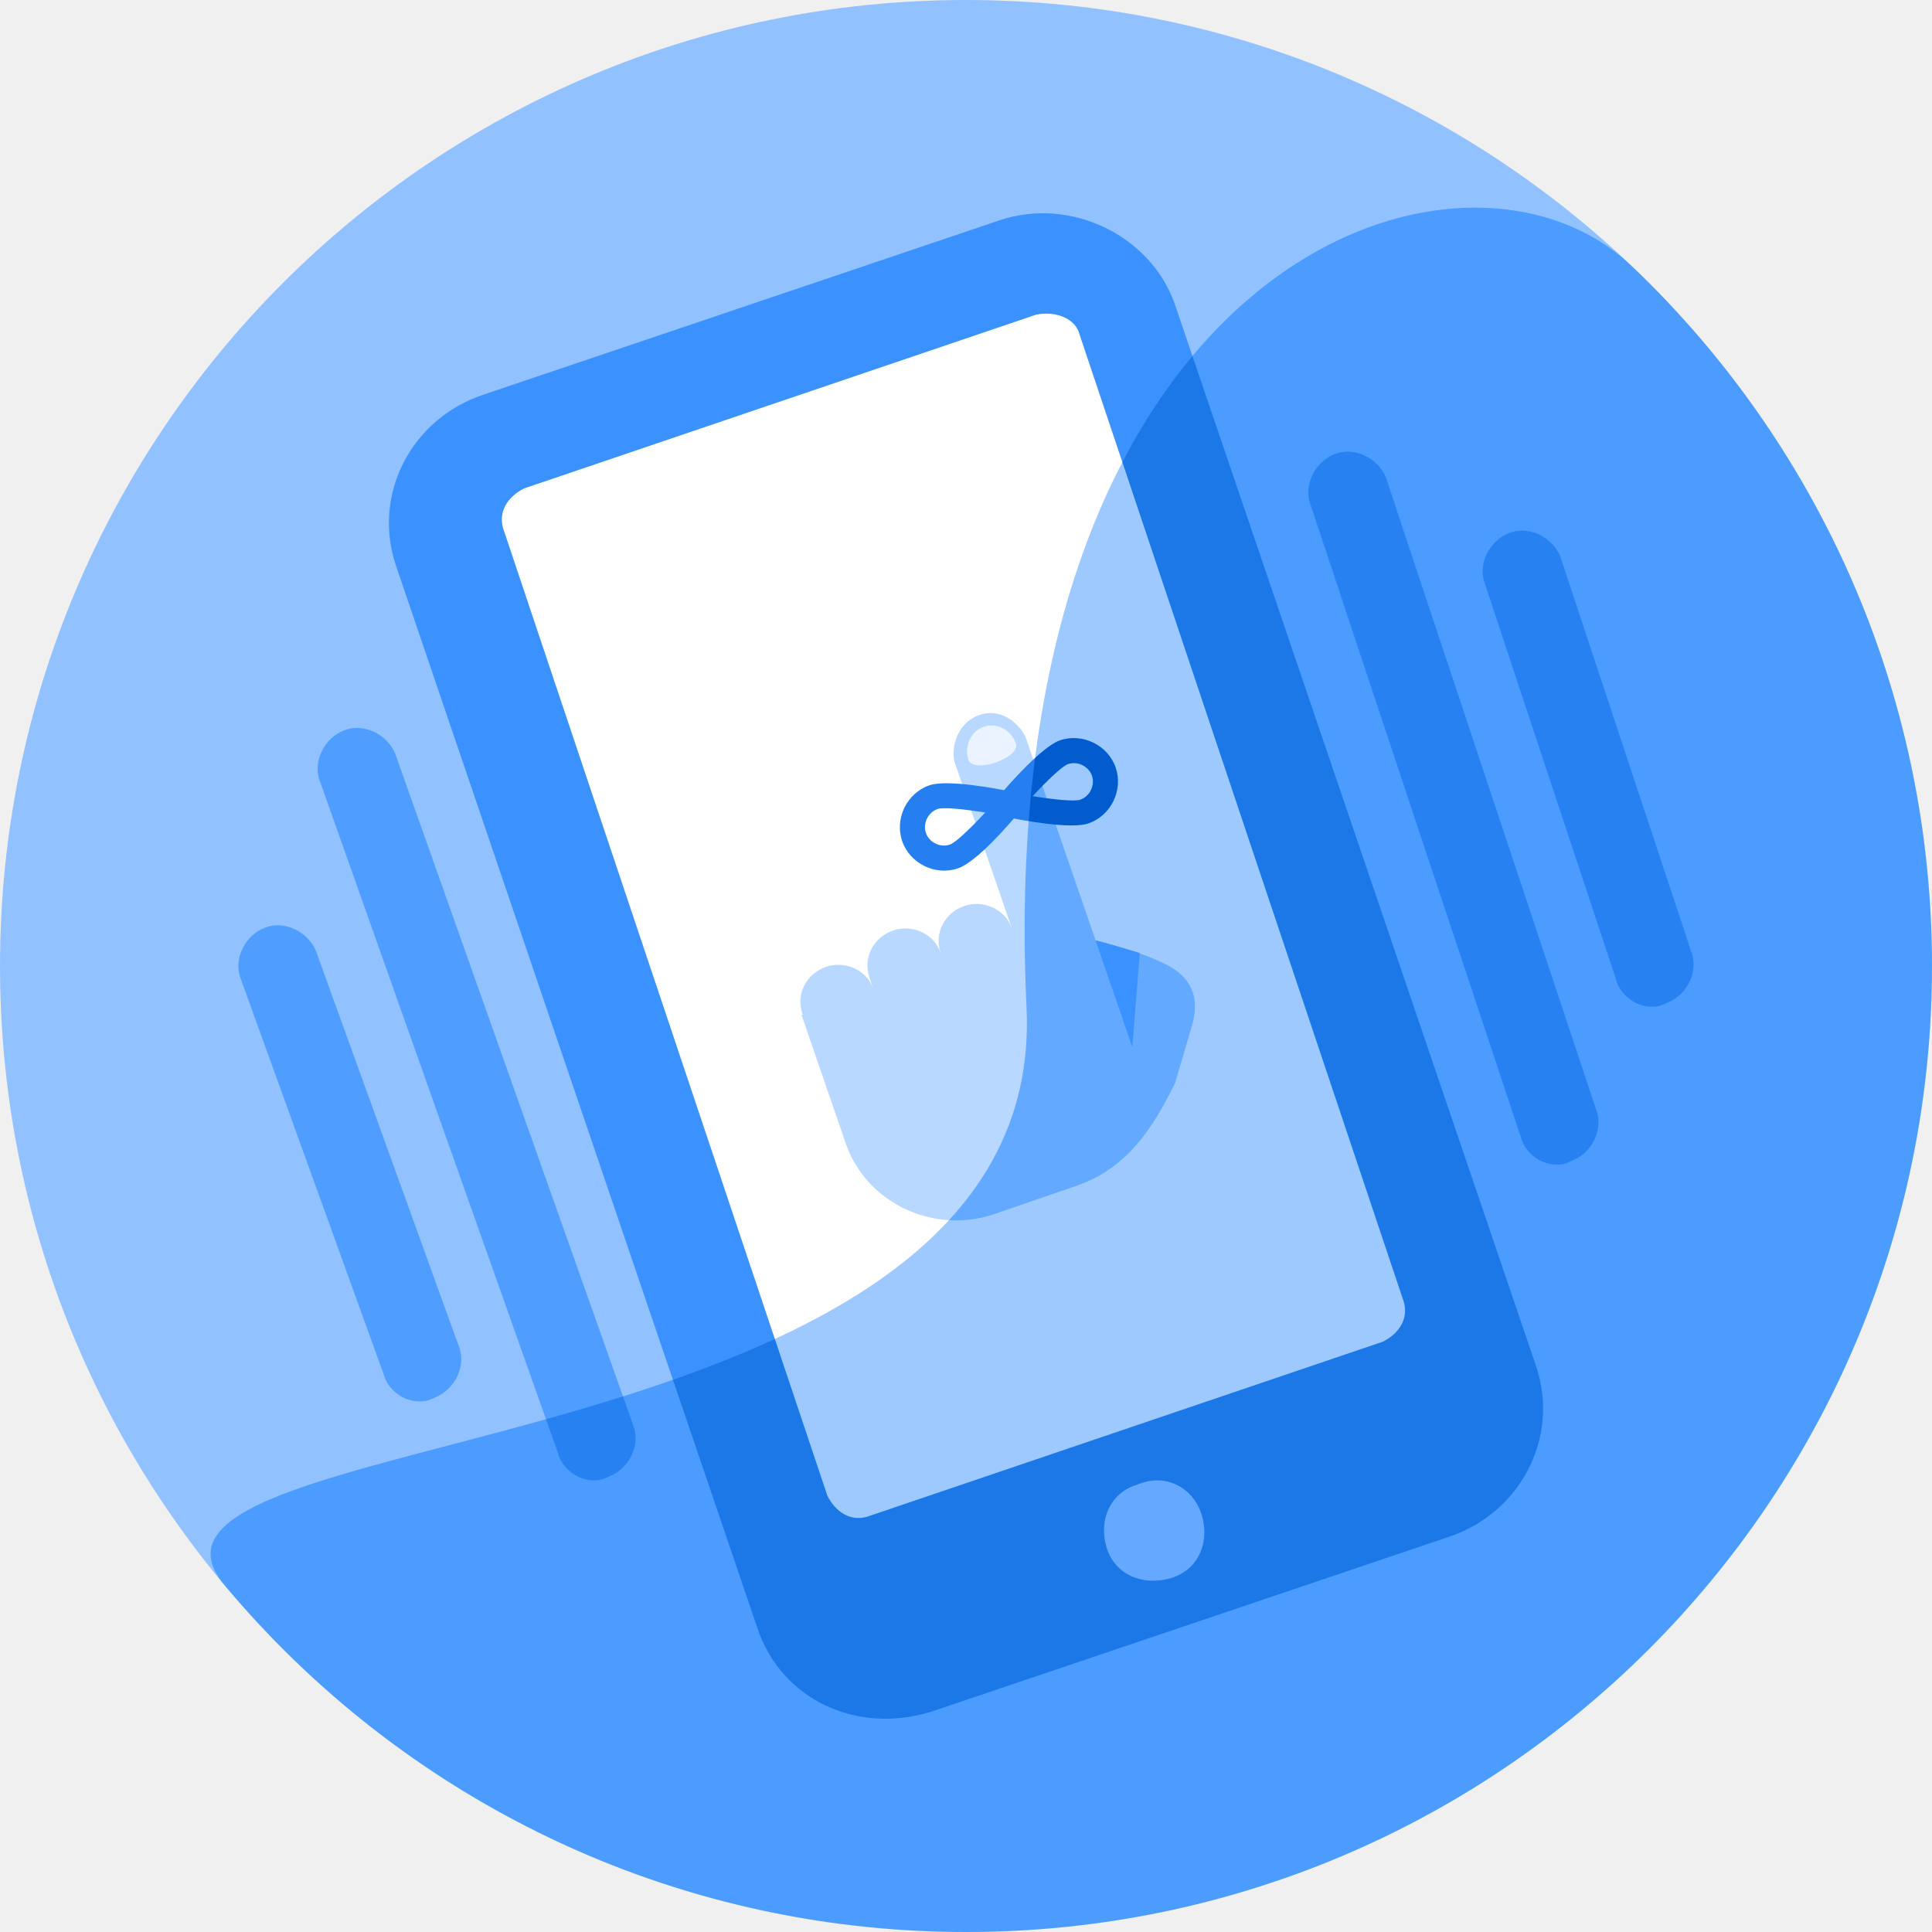
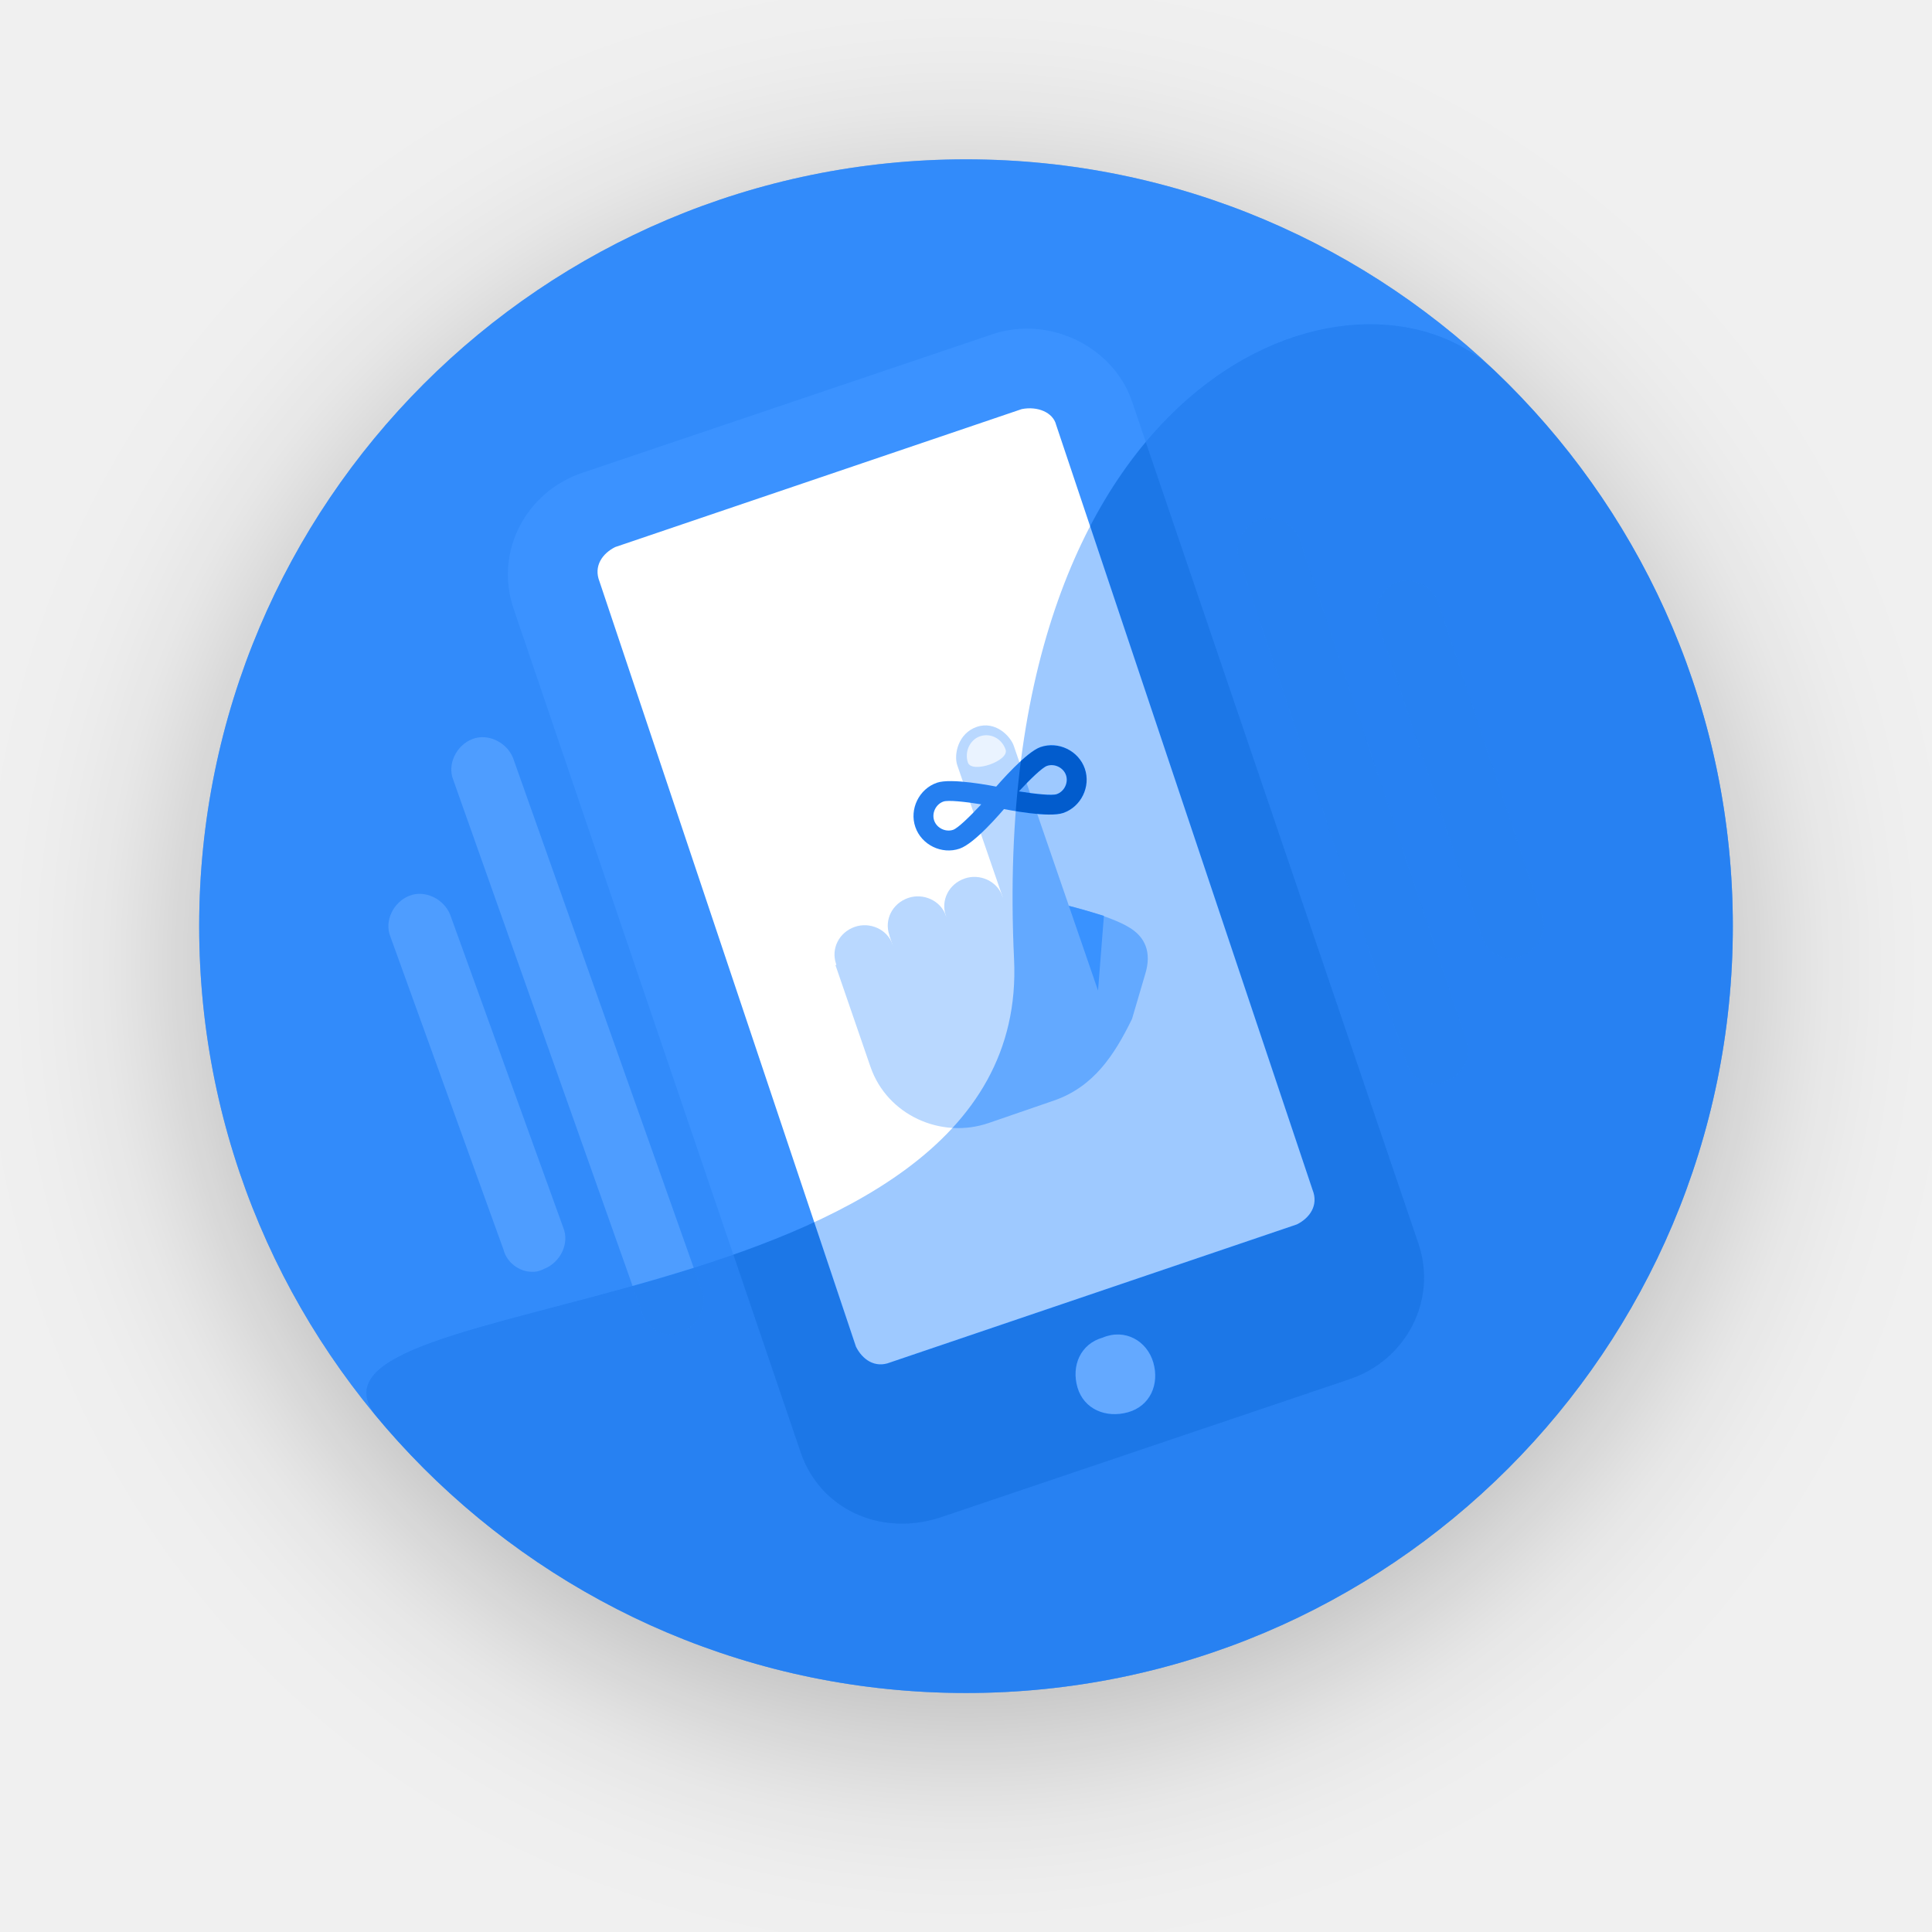
- <svg xmlns="http://www.w3.org/2000/svg" width="154" height="154" viewBox="0 0 154 154" fill="none">
-   <path fill-rule="evenodd" clip-rule="evenodd" d="M77 154C119.526 154 154 119.526 154 77C154 34.474 119.526 0 77 0C34.474 0 0 34.474 0 77C0 119.526 34.474 154 77 154Z" fill="#4A90E2" fill-opacity="0.496" />
-   <mask id="mask0" mask-type="alpha" maskUnits="userSpaceOnUse" x="0" y="0" width="154" height="154">
-     <path fill-rule="evenodd" clip-rule="evenodd" d="M77 154C119.526 154 154 119.526 154 77C154 34.474 119.526 0 77 0C34.474 0 0 34.474 0 77C0 119.526 34.474 154 77 154Z" fill="white" />
-   </mask>
-   <g mask="url(#mask0)">
-     <path d="M60.373 129.776L31.552 45.056C29.652 39.366 32.819 33.36 38.52 31.463L79.692 17.554C85.393 15.657 91.727 18.818 93.627 24.192L122.448 108.912C124.348 114.603 121.181 120.609 115.48 122.506L74.308 136.415C68.29 138.312 62.273 135.466 60.373 129.776Z" fill="#4A90E2" />
-     <path fill-rule="evenodd" clip-rule="evenodd" d="M124.063 92.83C122.799 92.83 121.536 91.886 121.22 90.627L104.48 40.287C103.848 38.714 104.796 36.826 106.375 36.197C107.954 35.568 109.849 36.512 110.481 38.085L127.222 88.425C127.853 89.998 126.906 91.886 125.326 92.515C124.695 92.83 124.379 92.83 124.063 92.83ZM44.467 115.798C44.782 117.056 46.046 118 47.309 118C47.625 118 47.941 118 48.573 117.685C50.152 117.056 51.1 115.168 50.468 113.595L31.516 60.109C30.885 58.536 28.989 57.592 27.41 58.221C25.831 58.85 24.883 60.738 25.515 62.311L44.467 115.798ZM30.569 109.505C30.885 110.764 32.148 111.707 33.411 111.707C33.727 111.707 34.043 111.707 34.675 111.393C36.254 110.764 37.202 108.876 36.57 107.303L25.199 75.84C24.567 74.267 22.672 73.323 21.093 73.952C19.514 74.582 18.566 76.469 19.198 78.042L30.569 109.505ZM128.801 78.042C129.117 79.301 130.38 80.245 131.644 80.245C131.959 80.245 132.275 80.245 132.907 79.93C134.486 79.301 135.434 77.413 134.802 75.84L124.379 44.377C123.747 42.804 121.852 41.86 120.273 42.49C118.693 43.119 117.746 45.007 118.377 46.58L128.801 78.042Z" fill="#42A5F5" />
-     <path d="M82.595 25.08L41.77 38.934C40.514 39.564 39.572 40.824 40.2 42.398L65.951 119.225C66.579 120.485 67.835 121.429 69.405 120.8L110.23 106.945C111.486 106.316 112.428 105.056 111.8 103.482L86.049 26.655C85.735 25.395 84.165 24.765 82.595 25.08Z" fill="white" />
-     <path d="M95.807 120.813C96.442 122.999 95.49 125.185 93.269 125.81C91.048 126.435 88.828 125.498 88.193 123.312C87.558 121.125 88.51 118.939 90.731 118.315C92.952 117.378 95.172 118.627 95.807 120.813Z" fill="#F8E71C" />
-     <path d="M69.659 78.926L69.334 77.981L80.68 74.074L76.122 60.837C75.764 59.797 76.185 57.642 78.076 56.991C79.967 56.34 81.469 57.938 81.795 58.883C82.121 59.829 87.33 74.957 87.33 74.957C87.33 74.957 91.482 75.96 93.359 77.111C94.95 78.044 95.692 79.587 94.987 81.839L93.672 86.311C91.874 89.997 89.786 93.148 85.815 94.516L79.291 96.762C74.469 98.423 69.068 95.946 67.408 91.124C67.408 91.124 65.845 86.585 63.892 80.912L69.659 78.926Z" fill="#FFCC80" />
-     <path d="M82.991 80.787C83.512 82.3 82.611 83.985 81.098 84.506C79.491 85.059 77.838 84.253 77.317 82.74L74.973 75.933C74.453 74.42 75.258 72.767 76.866 72.214C78.379 71.693 80.126 72.466 80.647 73.979L82.991 80.787Z" fill="#FFCC80" />
-     <path d="M77.317 82.74C77.838 84.253 76.937 85.938 75.424 86.459C73.817 87.013 72.165 86.207 71.644 84.694L69.3 77.886C68.779 76.373 69.585 74.721 71.192 74.168C72.705 73.647 74.452 74.42 74.973 75.933L77.317 82.74Z" fill="#FFCC80" />
-     <path d="M71.644 84.694C72.165 86.207 71.264 87.892 69.751 88.413C68.144 88.966 66.491 88.16 65.971 86.647L63.952 80.785C63.431 79.272 64.237 77.62 65.844 77.066C67.357 76.546 69.104 77.319 69.625 78.832L71.644 84.694Z" fill="#FFCC80" />
-     <path d="M80.975 59.271C80.585 58.136 79.441 57.578 78.401 57.936C77.361 58.294 76.835 59.533 77.194 60.573C77.584 61.708 81.366 60.405 80.975 59.271Z" fill="#FFEBEE" />
-     <path d="M90.258 83.467L87.328 74.957C87.328 74.957 89.072 75.414 90.848 75.966L90.258 83.467Z" fill="#F2A25A" />
-     <path fill-rule="evenodd" clip-rule="evenodd" d="M71.913 67.045C72.531 68.841 74.565 69.833 76.362 69.215C77.875 68.694 80.438 65.696 81.188 64.803L82.219 63.496L80.602 63.101C79.462 62.859 75.501 62.108 74.083 62.596C72.286 63.215 71.294 65.248 71.913 67.045ZM73.804 66.394C73.543 65.637 73.978 64.748 74.734 64.487C75.207 64.324 76.853 64.498 78.532 64.766C77.374 66.011 76.183 67.161 75.711 67.324C74.954 67.584 74.064 67.15 73.804 66.394Z" fill="#FF3D00" />
-     <path fill-rule="evenodd" clip-rule="evenodd" d="M80.243 65.129C81.383 65.37 85.344 66.122 86.762 65.633C88.559 65.015 89.55 62.981 88.932 61.185C88.313 59.388 86.28 58.396 84.483 59.015C83.065 59.503 80.407 62.534 79.656 63.427L78.626 64.733L80.243 65.129ZM86.111 63.742C85.638 63.905 83.992 63.732 82.313 63.464C83.471 62.219 84.662 61.069 85.134 60.906C85.891 60.645 86.781 61.079 87.041 61.836C87.301 62.592 86.867 63.482 86.111 63.742Z" fill="#FF3D00" />
+ <svg xmlns="http://www.w3.org/2000/svg" width="194" height="194" viewBox="0 0 194 194" fill="none">
+   <g filter="url(#filter0_d)">
+     <path fill-rule="evenodd" clip-rule="evenodd" d="M97 170C139.526 170 174 135.526 174 93C174 50.474 139.526 16 97 16C54.474 16 20 50.474 20 93C20 135.526 54.474 170 97 170Z" fill="#4A90E2" fill-opacity="0.496" />
+     <mask id="mask0" mask-type="alpha" maskUnits="userSpaceOnUse" x="20" y="16" width="154" height="154">
+       <path fill-rule="evenodd" clip-rule="evenodd" d="M97 170C139.526 170 174 135.526 174 93C174 50.474 139.526 16 97 16C54.474 16 20 50.474 20 93C20 135.526 54.474 170 97 170Z" fill="white" />
+     </mask>
+     <g mask="url(#mask0)">
+       <path d="M80.373 145.776L51.552 61.056C49.652 55.366 52.819 49.36 58.52 47.463L99.692 33.554C105.393 31.657 111.727 34.818 113.627 40.192L142.448 124.912C144.348 130.603 141.181 136.609 135.48 138.506L94.308 152.415C88.29 154.312 82.273 151.466 80.373 145.776Z" fill="#4A90E2" />
+       <path fill-rule="evenodd" clip-rule="evenodd" d="M144.063 108.83C142.799 108.83 141.536 107.886 141.22 106.627L124.48 56.287C123.848 54.714 124.796 52.826 126.375 52.197C127.954 51.568 129.849 52.512 130.481 54.085L147.222 104.425C147.853 105.998 146.906 107.886 145.326 108.515C144.695 108.83 144.379 108.83 144.063 108.83ZM64.467 131.798C64.782 133.056 66.046 134 67.309 134C67.625 134 67.941 134 68.573 133.685C70.152 133.056 71.1 131.168 70.468 129.595L51.516 76.109C50.885 74.536 48.989 73.592 47.41 74.221C45.831 74.85 44.883 76.738 45.515 78.311L64.467 131.798ZM50.569 125.505C50.885 126.764 52.148 127.707 53.411 127.707C53.727 127.707 54.043 127.707 54.675 127.393C56.254 126.764 57.202 124.876 56.57 123.303L45.199 91.84C44.568 90.267 42.672 89.323 41.093 89.952C39.514 90.582 38.566 92.469 39.198 94.042L50.569 125.505ZM148.801 94.042C149.117 95.301 150.38 96.245 151.644 96.245C151.959 96.245 152.275 96.245 152.907 95.93C154.486 95.301 155.434 93.413 154.802 91.84L144.379 60.377C143.747 58.804 141.852 57.86 140.273 58.49C138.693 59.119 137.746 61.007 138.377 62.58L148.801 94.042Z" fill="#42A5F5" />
+       <path d="M102.595 41.08L61.77 54.934C60.514 55.564 59.572 56.824 60.2 58.398L85.951 135.225C86.579 136.485 87.835 137.429 89.405 136.8L130.23 122.945C131.486 122.316 132.428 121.056 131.8 119.482L106.049 42.655C105.735 41.395 104.165 40.765 102.595 41.08Z" fill="white" />
+       <path d="M115.807 136.813C116.442 138.999 115.49 141.185 113.269 141.81C111.048 142.435 108.827 141.498 108.193 139.312C107.558 137.125 108.51 134.939 110.731 134.315C112.952 133.378 115.173 134.627 115.807 136.813Z" fill="#F8E71C" />
+       <path d="M89.659 94.926L89.334 93.981L100.68 90.074L96.122 76.837C95.764 75.797 96.185 73.642 98.076 72.991C99.967 72.34 101.469 73.938 101.795 74.883C102.121 75.829 107.33 90.957 107.33 90.957C107.33 90.957 111.482 91.96 113.359 93.111C114.95 94.044 115.692 95.587 114.987 97.839L113.672 102.311C111.874 105.997 109.786 109.148 105.815 110.516L99.291 112.762C94.469 114.423 89.068 111.946 87.408 107.124C87.408 107.124 85.845 102.585 83.891 96.912L89.659 94.926Z" fill="#FFCC80" />
+       <path d="M102.991 96.787C103.512 98.3 102.611 99.985 101.098 100.506C99.491 101.059 97.838 100.253 97.317 98.74L94.973 91.933C94.453 90.42 95.258 88.767 96.866 88.214C98.379 87.693 100.126 88.466 100.647 89.979L102.991 96.787Z" fill="#FFCC80" />
+       <path d="M97.317 98.74C97.838 100.253 96.937 101.938 95.424 102.459C93.817 103.013 92.165 102.207 91.644 100.694L89.3 93.886C88.779 92.373 89.585 90.721 91.192 90.168C92.705 89.647 94.452 90.42 94.973 91.933L97.317 98.74Z" fill="#FFCC80" />
+       <path d="M91.644 100.694C92.165 102.207 91.264 103.892 89.751 104.413C88.144 104.966 86.491 104.16 85.971 102.647L83.952 96.785C83.431 95.272 84.237 93.62 85.844 93.066C87.357 92.546 89.104 93.319 89.625 94.832L91.644 100.694Z" fill="#FFCC80" />
+       <path d="M100.976 75.271C100.585 74.136 99.441 73.578 98.401 73.936C97.361 74.294 96.835 75.533 97.194 76.573C97.584 77.708 101.366 76.405 100.976 75.271Z" fill="#FFEBEE" />
+       <path d="M110.258 99.467L107.328 90.957C107.328 90.957 109.072 91.414 110.848 91.966L110.258 99.467Z" fill="#F2A25A" />
+       <path fill-rule="evenodd" clip-rule="evenodd" d="M91.913 83.045C92.531 84.841 94.565 85.833 96.362 85.215C97.875 84.694 100.438 81.696 101.188 80.803L102.219 79.496L100.602 79.101C99.462 78.859 95.501 78.108 94.083 78.596C92.286 79.215 91.294 81.248 91.913 83.045ZM93.804 82.394C93.543 81.637 93.978 80.748 94.734 80.487C95.207 80.324 96.853 80.498 98.532 80.766C97.374 82.011 96.183 83.161 95.711 83.324C94.954 83.584 94.064 83.15 93.804 82.394Z" fill="#FF3D00" />
+       <path fill-rule="evenodd" clip-rule="evenodd" d="M100.243 81.129C101.383 81.37 105.344 82.122 106.762 81.633C108.559 81.015 109.551 78.981 108.932 77.185C108.313 75.388 106.28 74.396 104.483 75.015C103.065 75.503 100.407 78.534 99.656 79.427L98.626 80.733L100.243 81.129ZM106.111 79.742C105.638 79.905 103.992 79.732 102.313 79.464C103.471 78.219 104.662 77.069 105.134 76.906C105.891 76.645 106.78 77.079 107.041 77.836C107.301 78.592 106.867 79.482 106.111 79.742Z" fill="#FF3D00" />
+     </g>
+     <g style="mix-blend-mode:multiply">
+       <path fill-rule="evenodd" clip-rule="evenodd" d="M96.999 170C139.525 170 173.999 135.526 173.999 93C173.999 71.045 164.811 51.236 150.07 37.209C136.257 24.067 99.021 37.209 101.826 96.313C103.598 133.638 26.723 128.992 37.895 142.356C52.02 159.252 73.254 170 96.999 170Z" fill="#4A90E2" fill-opacity="0.496" />
+     </g>
+     <g style="mix-blend-mode:color">
+       <path fill-rule="evenodd" clip-rule="evenodd" d="M97 170C139.526 170 174 135.526 174 93C174 50.474 139.526 16 97 16C54.474 16 20 50.474 20 93C20 135.526 54.474 170 97 170Z" fill="#2B85F5" />
+     </g>
+     <mask id="mask1" mask-type="alpha" maskUnits="userSpaceOnUse" x="20" y="16" width="154" height="154">
+       <g style="mix-blend-mode:color">
+         <path fill-rule="evenodd" clip-rule="evenodd" d="M97 170C139.526 170 174 135.526 174 93C174 50.474 139.526 16 97 16C54.474 16 20 50.474 20 93C20 135.526 54.474 170 97 170Z" fill="white" />
+         <path fill-rule="evenodd" clip-rule="evenodd" d="M97 170C139.526 170 174 135.526 174 93C174 50.474 139.526 16 97 16C54.474 16 20 50.474 20 93C20 135.526 54.474 170 97 170Z" stroke="white" />
+       </g>
+     </mask>
+     <g mask="url(#mask1)">
+ </g>
  </g>
-   <g style="mix-blend-mode:multiply">
-     <path fill-rule="evenodd" clip-rule="evenodd" d="M76.999 154C119.525 154 153.999 119.526 153.999 77C153.999 55.045 144.811 35.236 130.07 21.209C116.257 8.067 79.021 21.209 81.826 80.313C83.598 117.638 6.723 112.992 17.895 126.356C32.02 143.252 53.255 154 76.999 154Z" fill="#4A90E2" fill-opacity="0.496" />
-   </g>
-   <g style="mix-blend-mode:color">
-     <path fill-rule="evenodd" clip-rule="evenodd" d="M77 154C119.526 154 154 119.526 154 77C154 34.474 119.526 0 77 0C34.474 0 0 34.474 0 77C0 119.526 34.474 154 77 154Z" fill="#2B85F5" />
-   </g>
-   <mask id="mask1" mask-type="alpha" maskUnits="userSpaceOnUse" x="0" y="0" width="154" height="154">
-     <g style="mix-blend-mode:color">
-       <path fill-rule="evenodd" clip-rule="evenodd" d="M77 154C119.526 154 154 119.526 154 77C154 34.474 119.526 0 77 0C34.474 0 0 34.474 0 77C0 119.526 34.474 154 77 154Z" fill="white" />
-       <path fill-rule="evenodd" clip-rule="evenodd" d="M77 154C119.526 154 154 119.526 154 77C154 34.474 119.526 0 77 0C34.474 0 0 34.474 0 77C0 119.526 34.474 154 77 154Z" stroke="white" />
-     </g>
-   </mask>
-   <g mask="url(#mask1)">
- </g>
+   <defs>
+     <filter id="filter0_d" x="0" y="0" width="194" height="194" filterUnits="userSpaceOnUse" color-interpolation-filters="sRGB">
+       <feFlood flood-opacity="0" result="BackgroundImageFix" />
+       <feColorMatrix in="SourceAlpha" type="matrix" values="0 0 0 0 0 0 0 0 0 0 0 0 0 0 0 0 0 0 127 0" />
+       <feOffset dy="4" />
+       <feGaussianBlur stdDeviation="10" />
+       <feColorMatrix type="matrix" values="0 0 0 0 0 0 0 0 0 0 0 0 0 0 0 0 0 0 0.25 0" />
+       <feBlend mode="normal" in2="BackgroundImageFix" result="effect1_dropShadow" />
+       <feBlend mode="normal" in="SourceGraphic" in2="effect1_dropShadow" result="shape" />
+     </filter>
+   </defs>
</svg>
